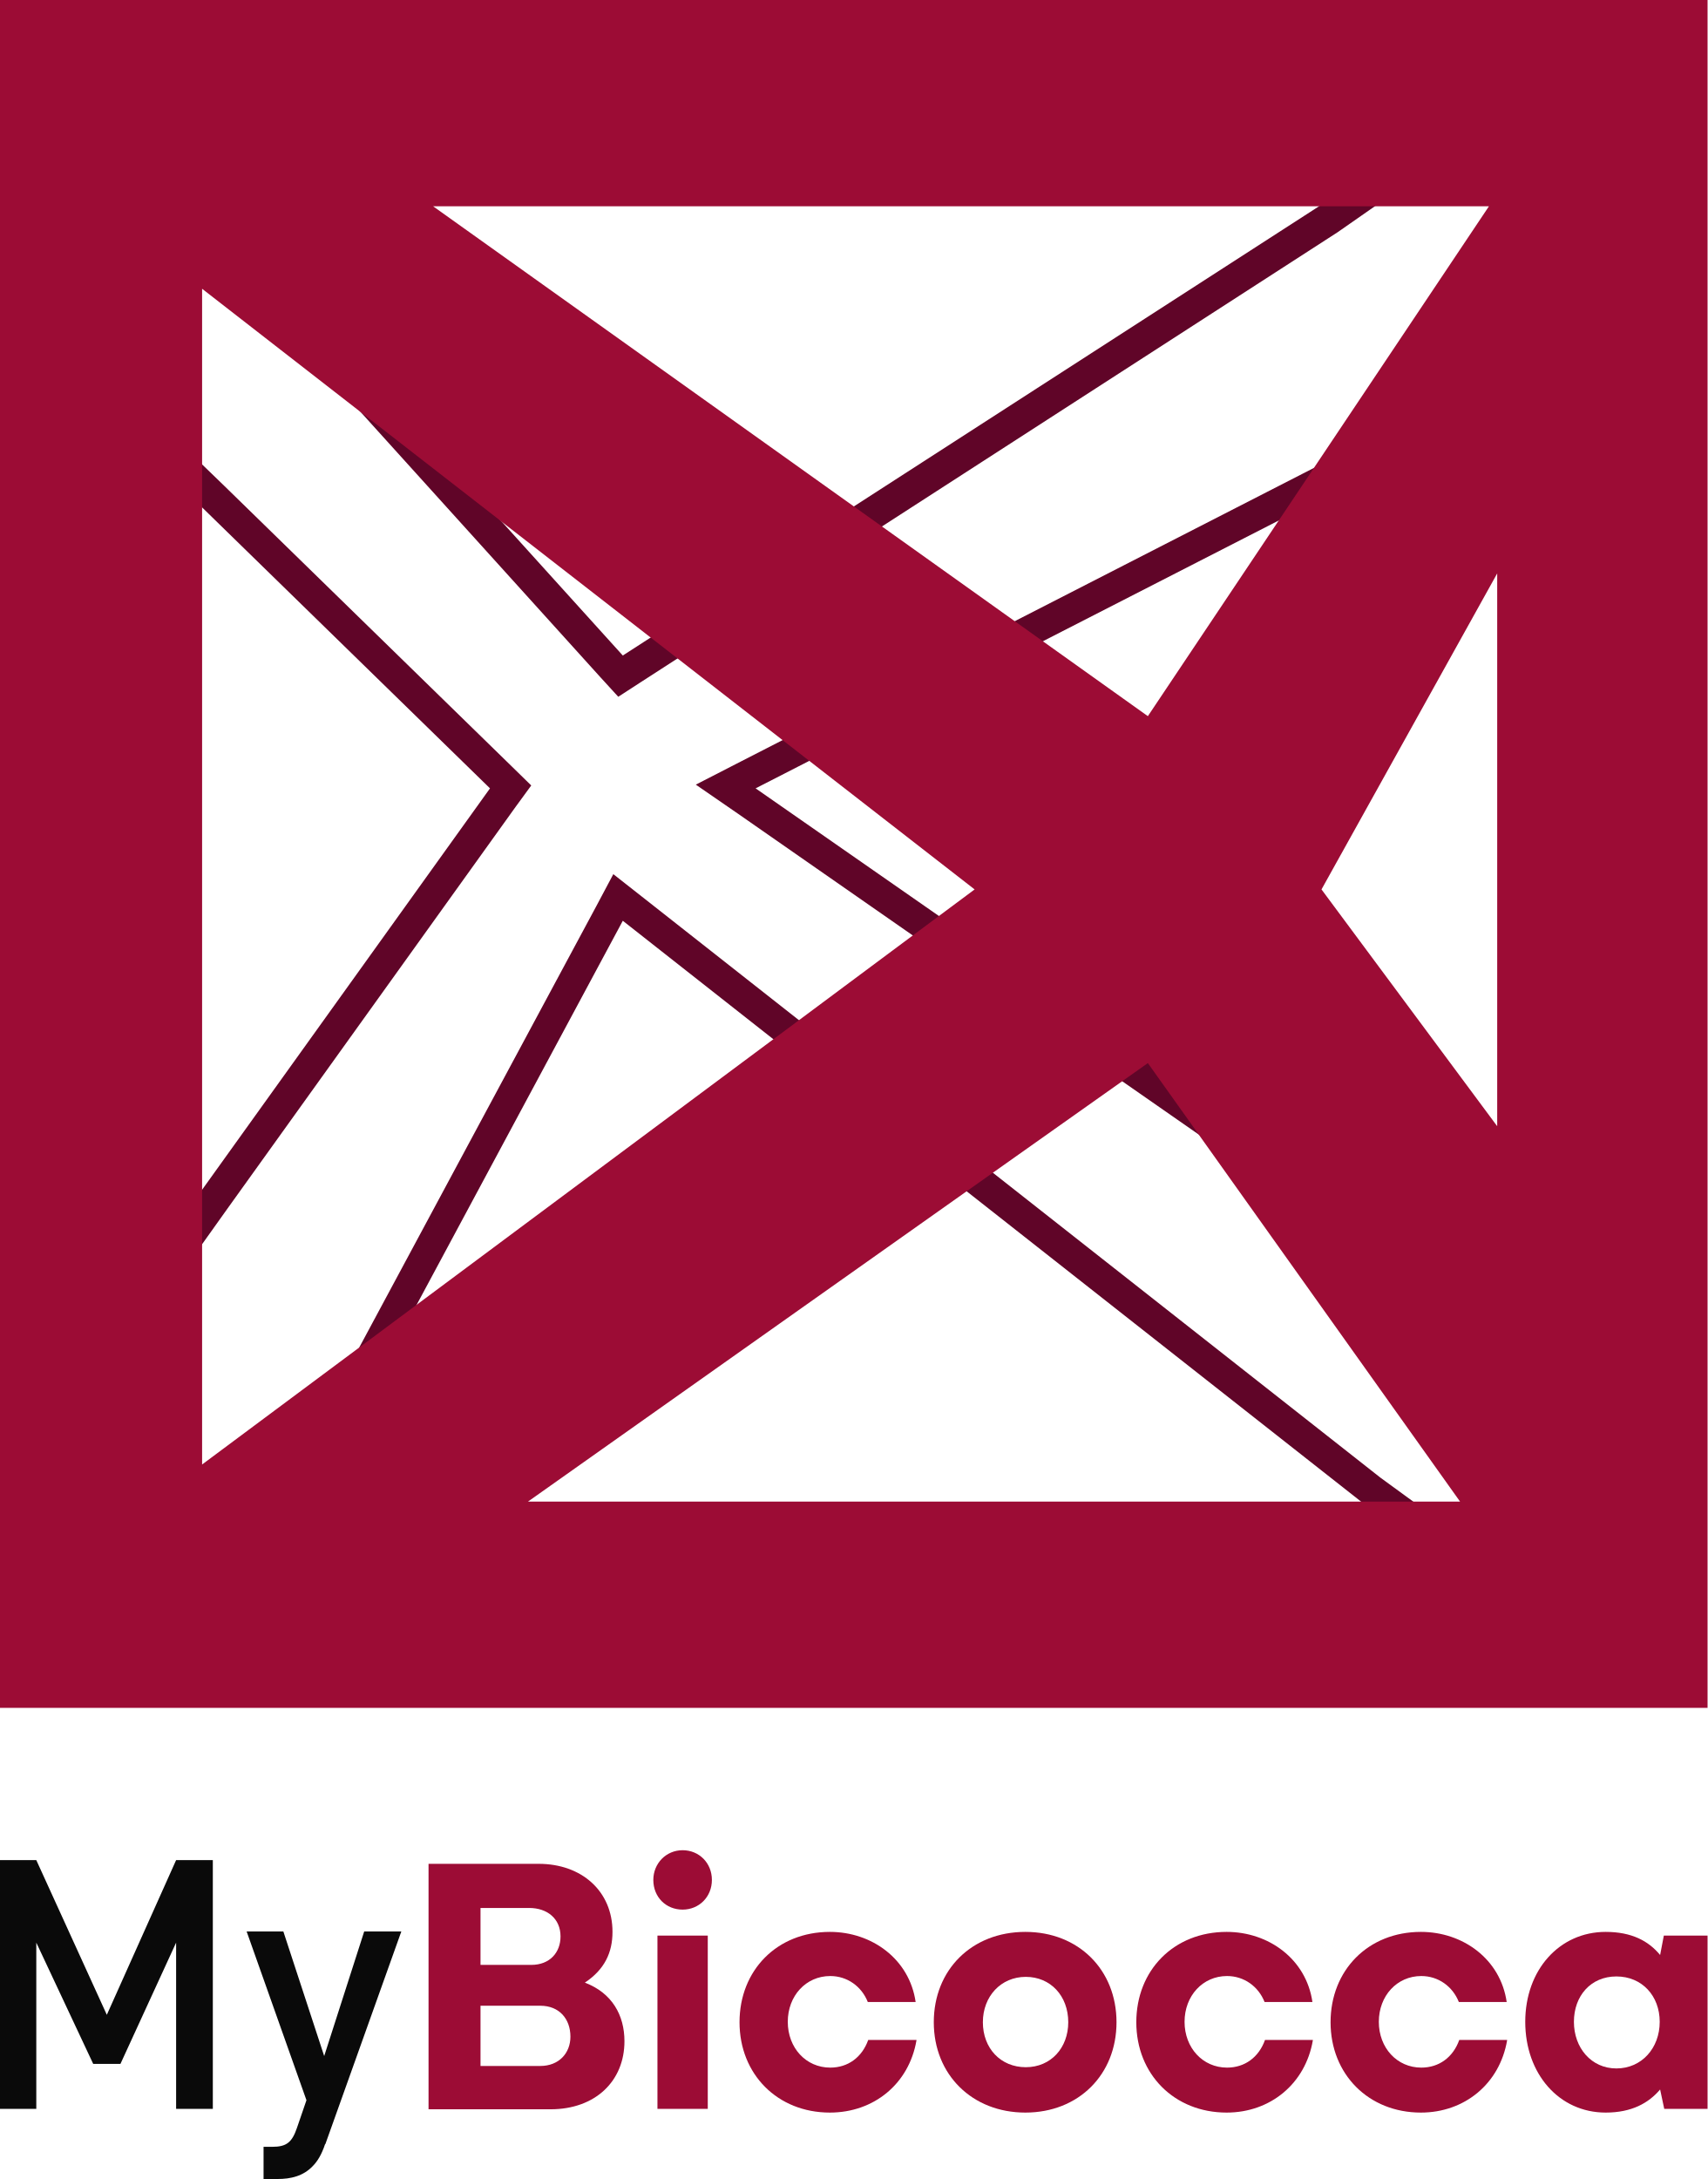
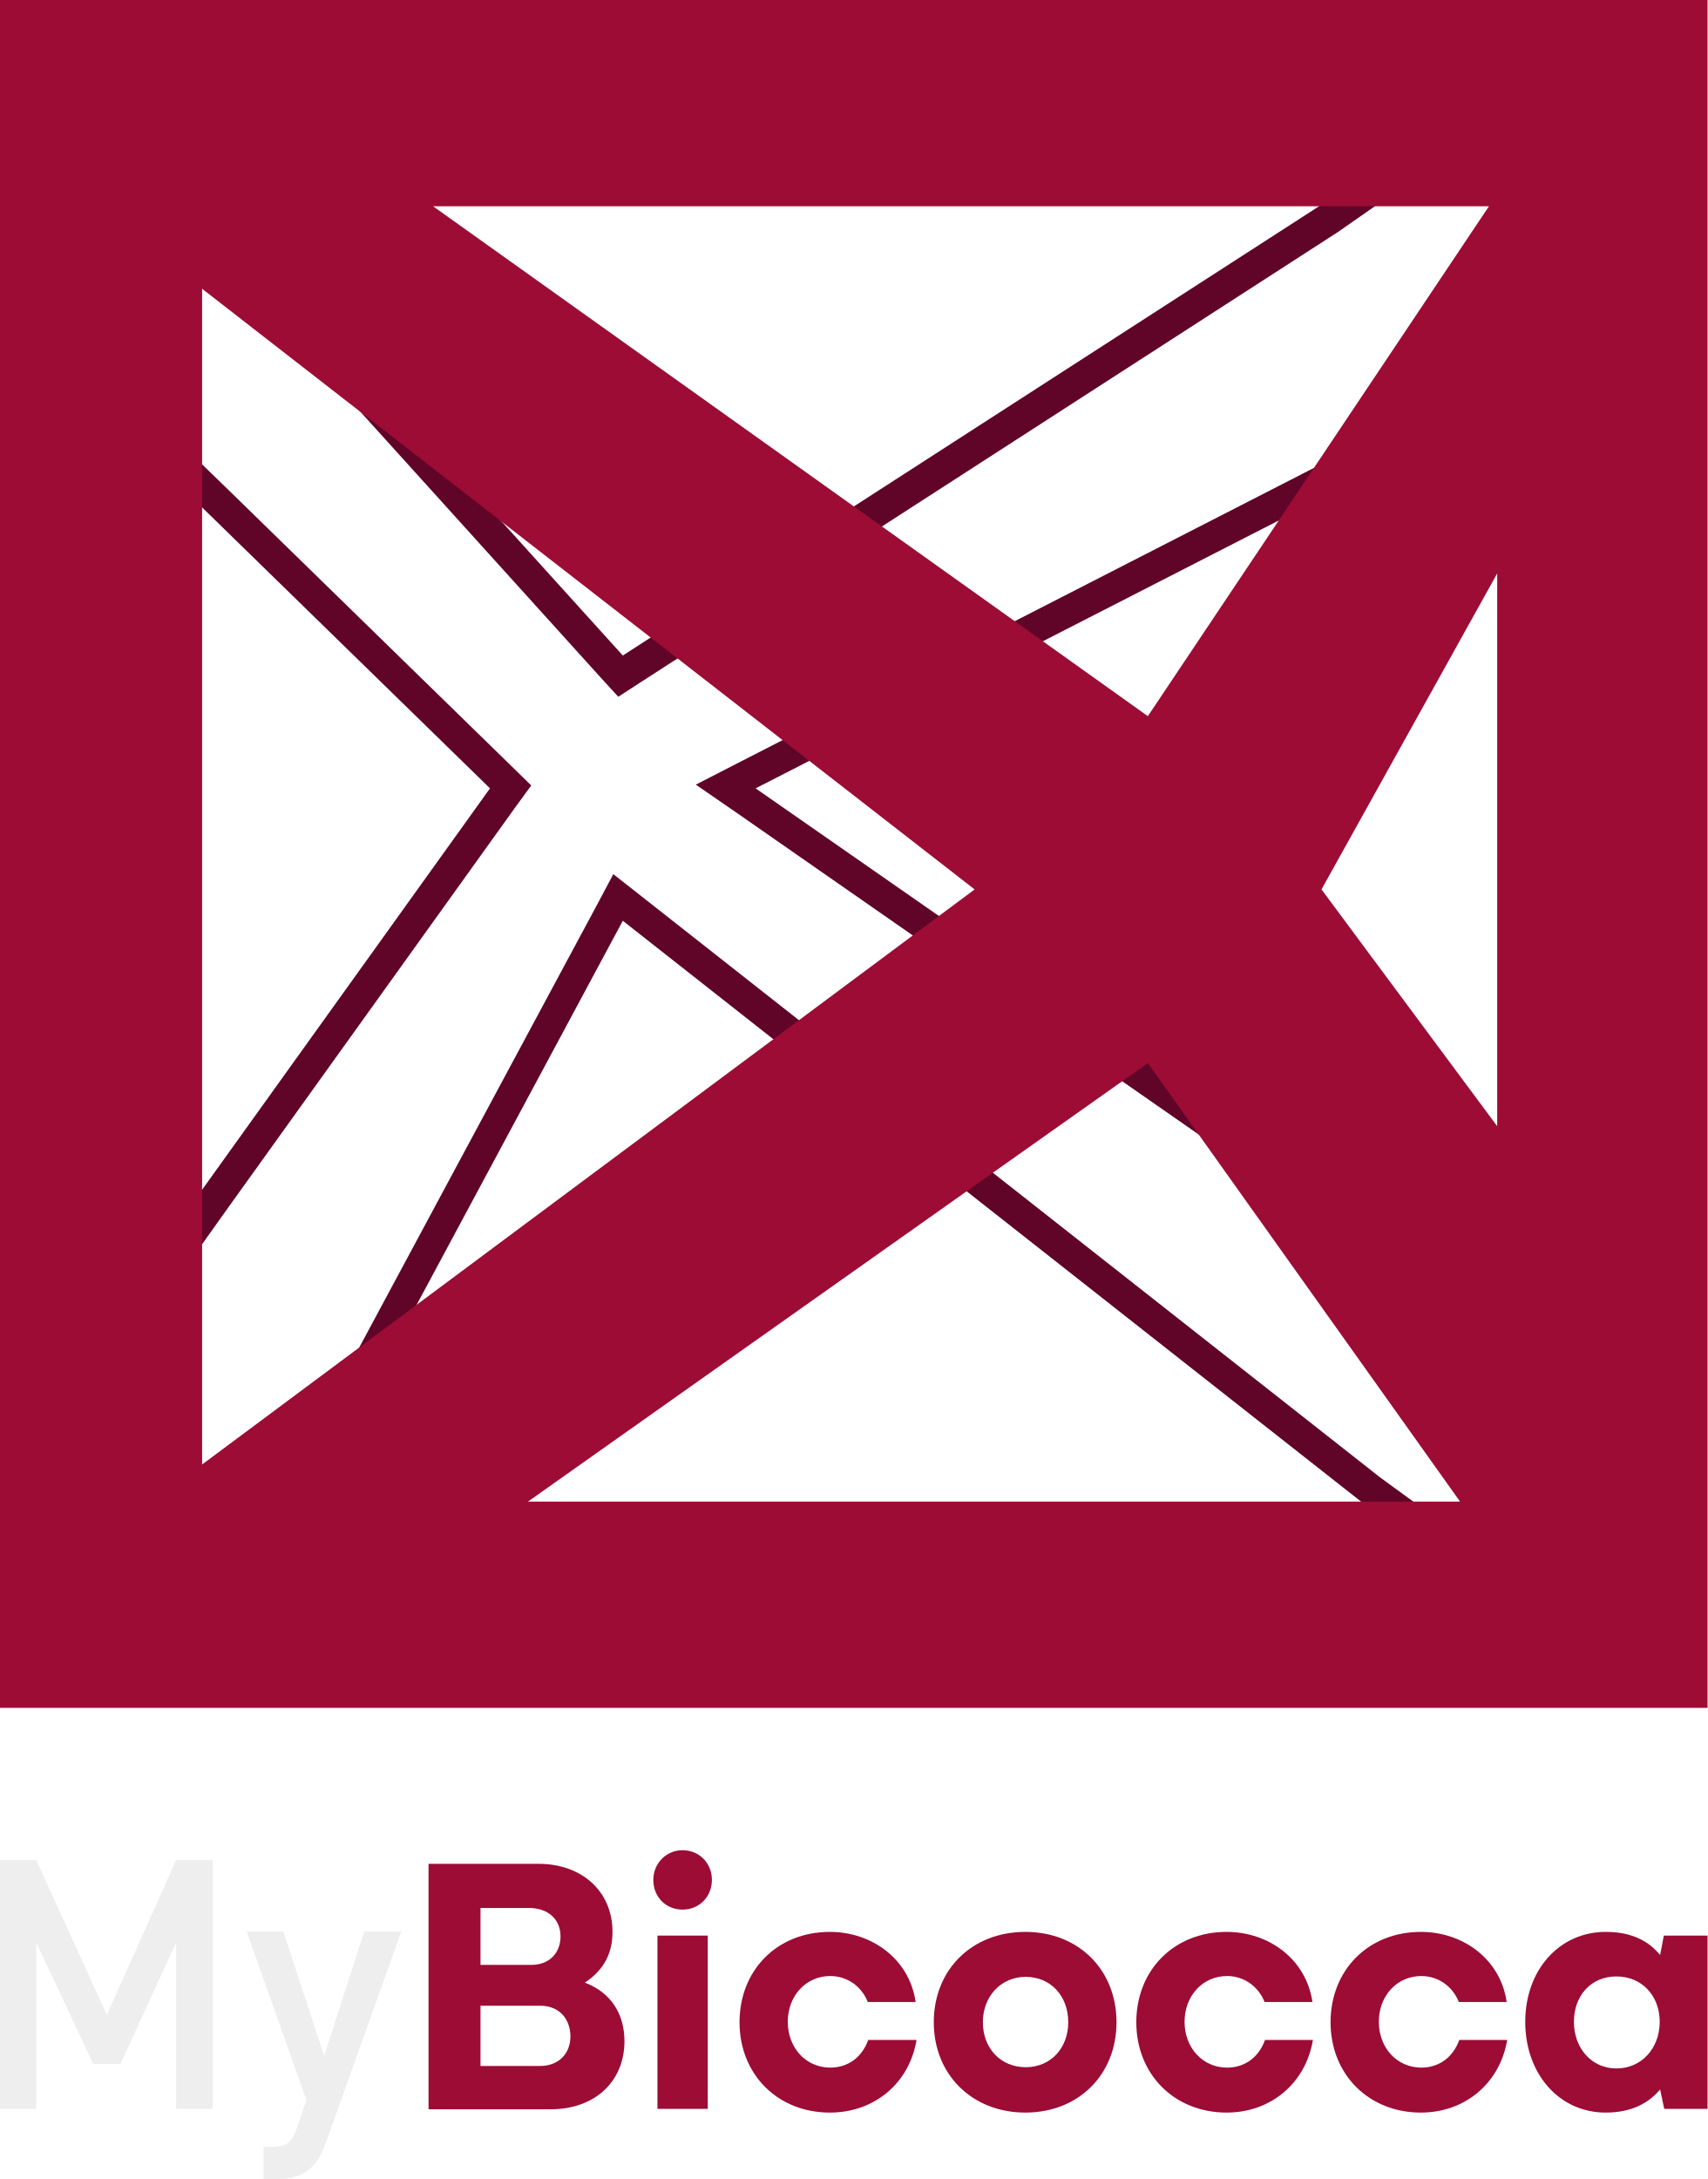
<svg xmlns="http://www.w3.org/2000/svg" id="b" width="41.4" height="52.82" viewBox="0 0 41.4 52.82">
  <g id="c">
    <g id="d">
      <path d="M36.18,4.93l-.03.21-.54,4.28-17.63,9.03-1.11.57,1.03.71,17.74,12.35-.08,4.33v.11h-1.13l-.96-.7-17.9-14.08-.7-.55-.42.79-7.35,13.68h-2.25v-5.43l.67-.94,6.98-9.73.38-.52-.46-.45-6.98-6.81-.61-.59v-5.42h.1l9.63,10.65.43.47.54-.35,16.9-10.91.99-.69h2.77M36.3,4.18h-3.13l-1.19.82L15.1,15.89,5.25,5h-1.18s0,6.49,0,6.49l.83.81,6.98,6.81-6.98,9.73-.81,1.13v6.43h.81s2.64,0,2.64,0l7.56-14.08,17.9,14.08,1.18.86h2.12v-.86l.09-4.71-18.07-12.58,17.99-9.21.59-4.67.86-.74-1.46-.32h0Z" style="fill:#600528;" />
      <path d="M0,0v41.4h41.4V0H0ZM36.1,5l-8.27,12.36L10.5,5h25.6ZM35.4,36.4H12.8l15.03-10.63,7.57,10.63ZM4.9,7l18.73,14.56-18.73,13.94V7ZM36.3,27.3l-4.26-5.74,4.26-7.66v13.4Z" style="fill:#9c0c35;" />
-       <path d="M4.27,51.12v-4.03l-1.35,2.94h-.66l-1.38-2.94v4.03h-.89v-6.03h.89l1.71,3.75,1.68-3.75h.89v6.03h-.89Z" style="fill:#0a0a0a;" />
-       <path d="M7.88,51.98c-.08.24-.18.41-.3.53-.23.24-.53.31-.85.31h-.34v-.78h.21c.35,0,.48-.11.6-.46l.23-.67-1.45-4.09h.89l.99,3.02.97-3.02h.9l-1.84,5.15Z" style="fill:#0a0a0a;" />
+       <path d="M4.27,51.12v-4.03l-1.35,2.94h-.66l-1.38-2.94v4.03h-.89v-6.03h.89l1.71,3.75,1.68-3.75h.89v6.03h-.89Z" style="fill:#eee;" />
+       <path d="M7.88,51.98c-.08.24-.18.41-.3.53-.23.24-.53.31-.85.31h-.34v-.78h.21c.35,0,.48-.11.6-.46l.23-.67-1.45-4.09h.89l.99,3.02.97-3.02h.9l-1.84,5.15Z" style="fill:#eee;" />
      <path d="M10.39,51.12v-5.94h2.67c1.04,0,1.79.66,1.79,1.65,0,.5-.19.91-.67,1.23.66.25.96.79.96,1.42,0,.97-.71,1.65-1.79,1.65h-2.96ZM11.65,47.63h1.23c.45,0,.71-.3.71-.69,0-.43-.32-.69-.76-.69h-1.18v1.38ZM11.65,50.08h1.45c.45,0,.73-.31.73-.71,0-.43-.27-.75-.73-.75h-1.45v1.46Z" style="fill:#9c0c35;" />
      <path d="M15.84,45.57c0-.4.31-.72.71-.72s.71.31.71.72-.31.72-.71.72-.71-.3-.71-.72ZM15.94,51.12v-4.2h1.22v4.2h-1.22Z" style="fill:#9c0c35;" />
      <path d="M22.22,49.46c-.18,1.05-1.03,1.75-2.1,1.75-1.27,0-2.19-.93-2.19-2.19s.91-2.19,2.19-2.19c1.02,0,1.93.66,2.08,1.7h-1.16c-.15-.38-.5-.63-.91-.63-.59,0-1.03.48-1.03,1.11s.44,1.11,1.03,1.11c.43,0,.77-.25.92-.67h1.17Z" style="fill:#9c0c35;" />
      <path d="M24.86,46.83c1.29,0,2.21.92,2.21,2.19s-.92,2.19-2.21,2.19-2.22-.92-2.22-2.19.92-2.19,2.22-2.19ZM25.9,49.02c0-.64-.43-1.1-1.03-1.1s-1.04.47-1.04,1.1.43,1.09,1.04,1.09,1.03-.47,1.03-1.09Z" style="fill:#9c0c35;" />
      <path d="M31.83,49.46c-.18,1.05-1.03,1.75-2.09,1.75-1.27,0-2.19-.93-2.19-2.19s.91-2.19,2.19-2.19c1.02,0,1.93.66,2.08,1.7h-1.16c-.15-.38-.5-.63-.91-.63-.59,0-1.03.48-1.03,1.11s.44,1.11,1.03,1.11c.43,0,.77-.25.92-.67h1.16Z" style="fill:#9c0c35;" />
      <path d="M36.54,49.46c-.18,1.05-1.03,1.75-2.09,1.75-1.27,0-2.19-.93-2.19-2.19s.91-2.19,2.19-2.19c1.02,0,1.93.66,2.08,1.7h-1.16c-.15-.38-.5-.63-.91-.63-.59,0-1.03.48-1.03,1.11s.44,1.11,1.03,1.11c.43,0,.77-.25.92-.67h1.16Z" style="fill:#9c0c35;" />
      <path d="M40.35,51.12l-.1-.47c-.28.33-.69.56-1.32.56-1.13,0-1.95-.94-1.95-2.2s.83-2.18,1.95-2.18c.63,0,1.04.22,1.32.56l.09-.47h1.06v4.2h-1.05ZM40.24,49.01c0-.63-.43-1.1-1.05-1.1s-1.03.47-1.03,1.1.42,1.13,1.03,1.13,1.05-.49,1.05-1.13Z" style="fill:#9c0c35;" />
    </g>
  </g>
</svg>
